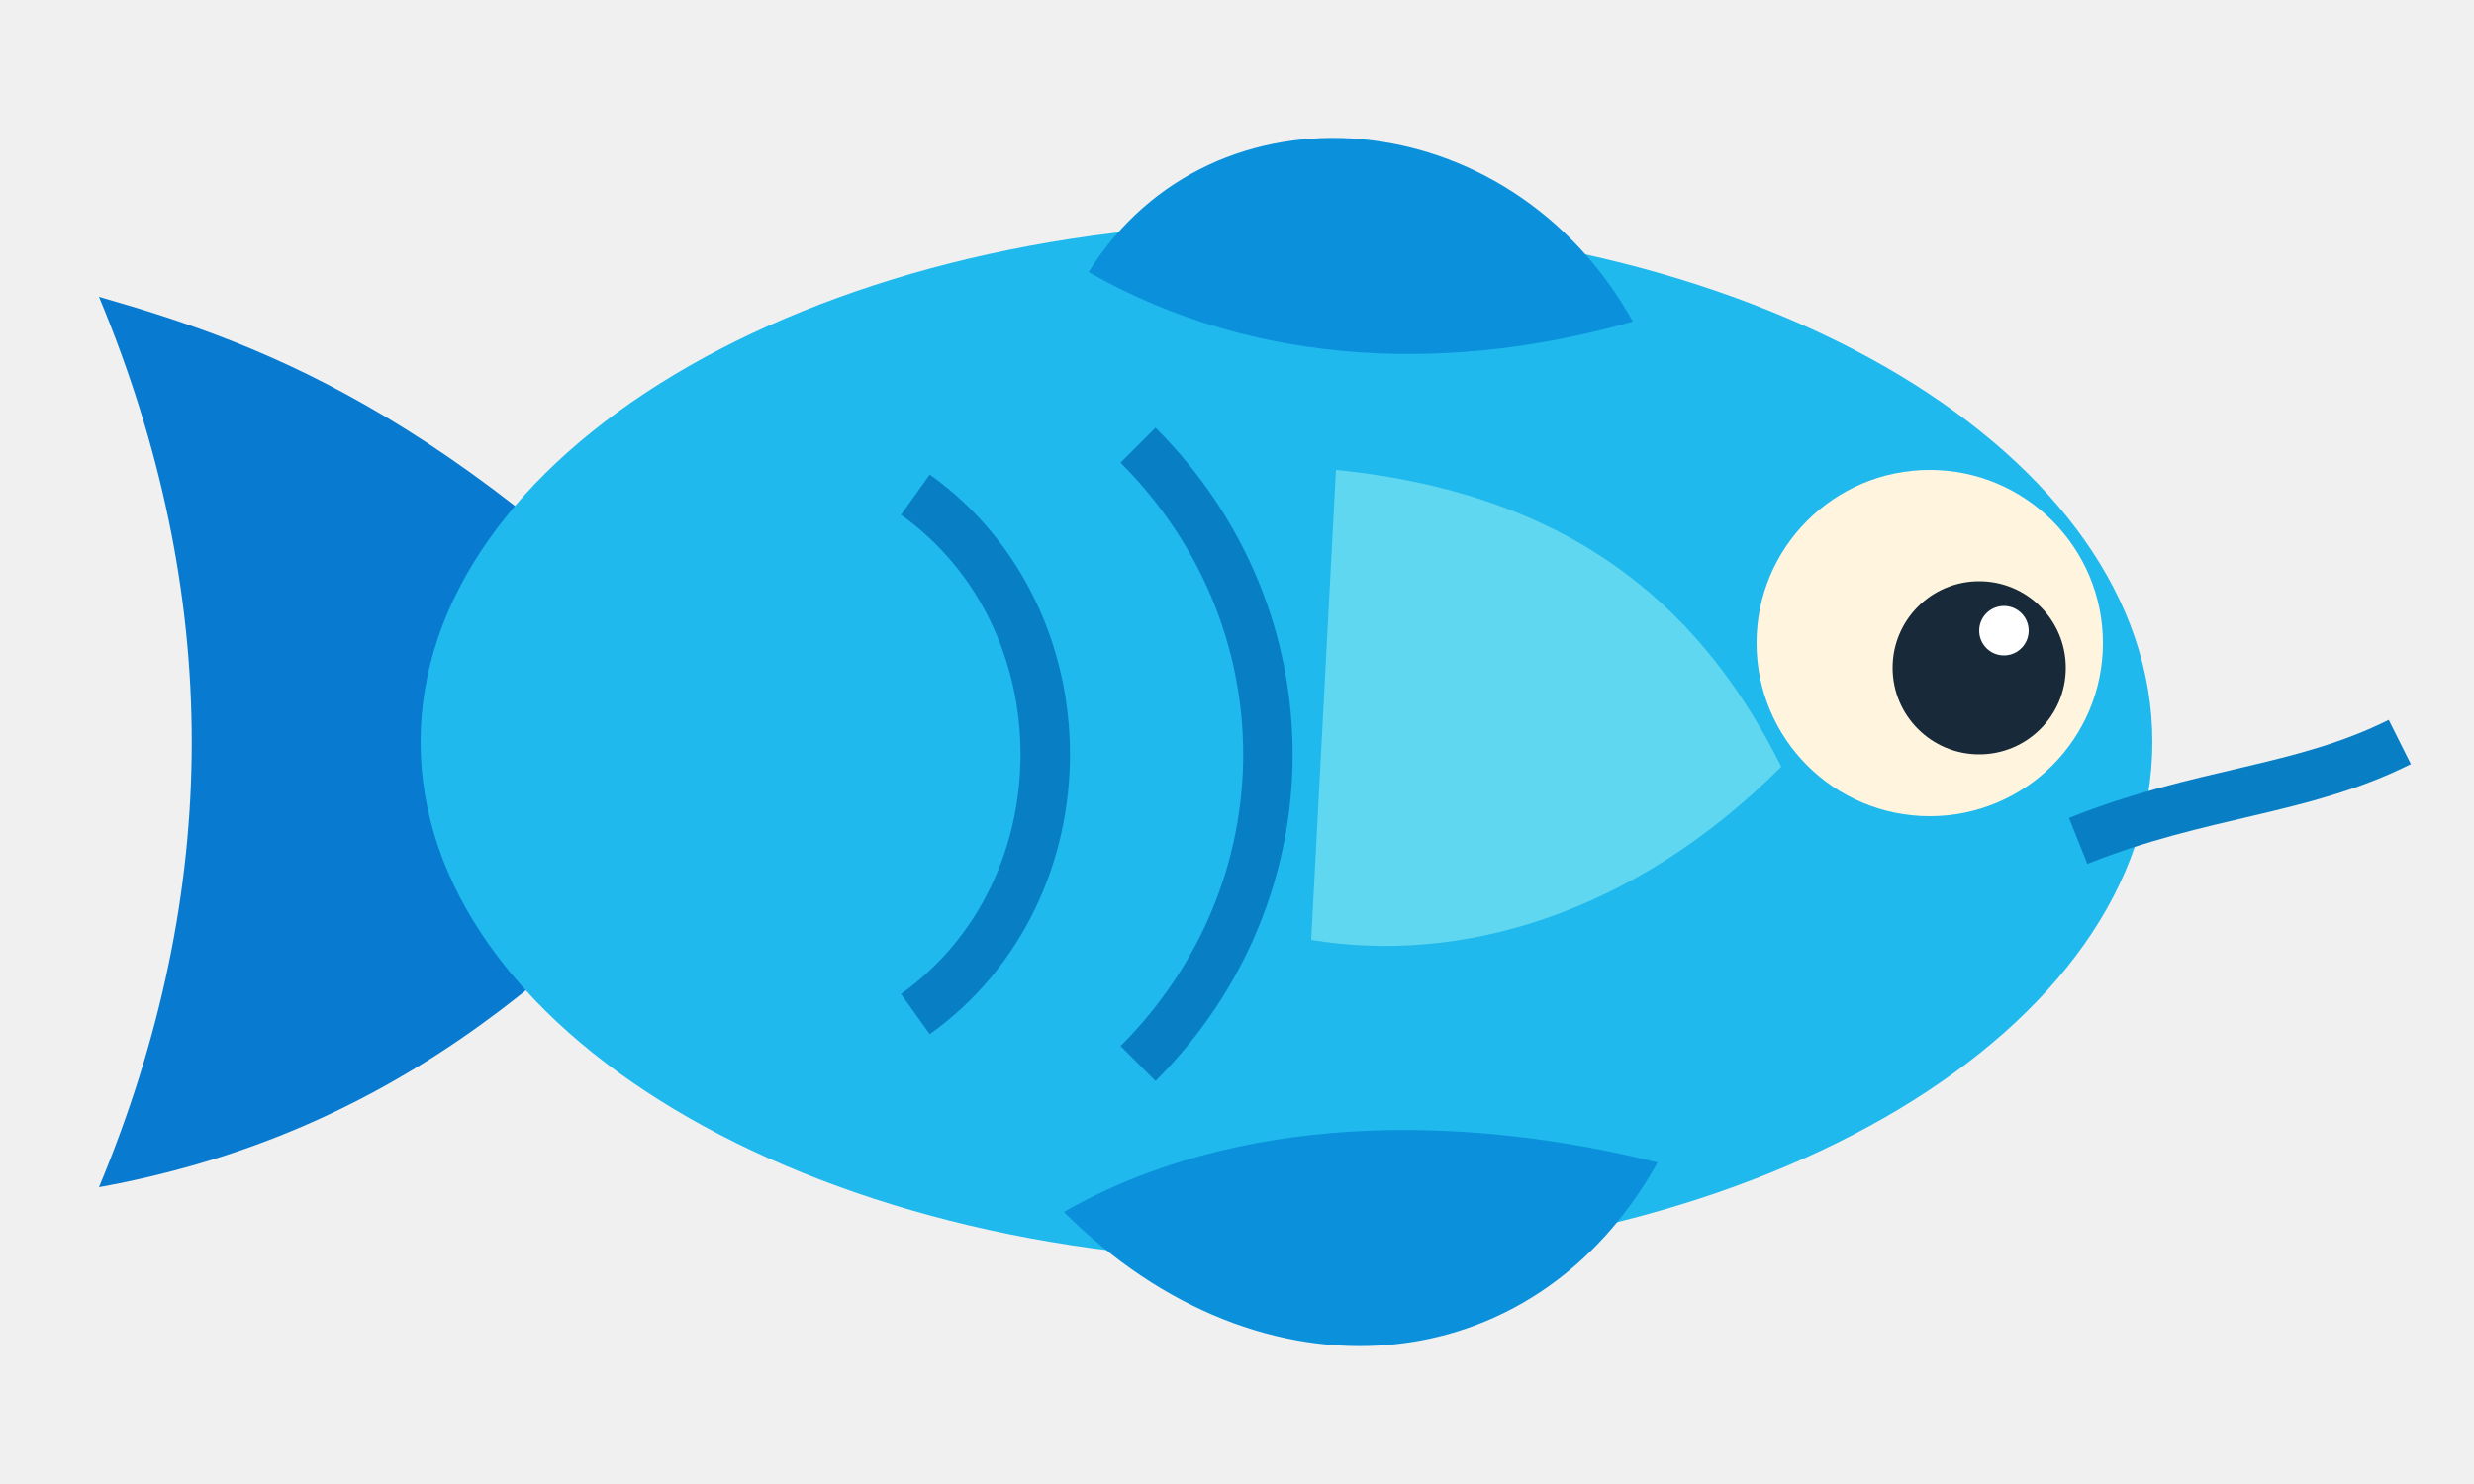
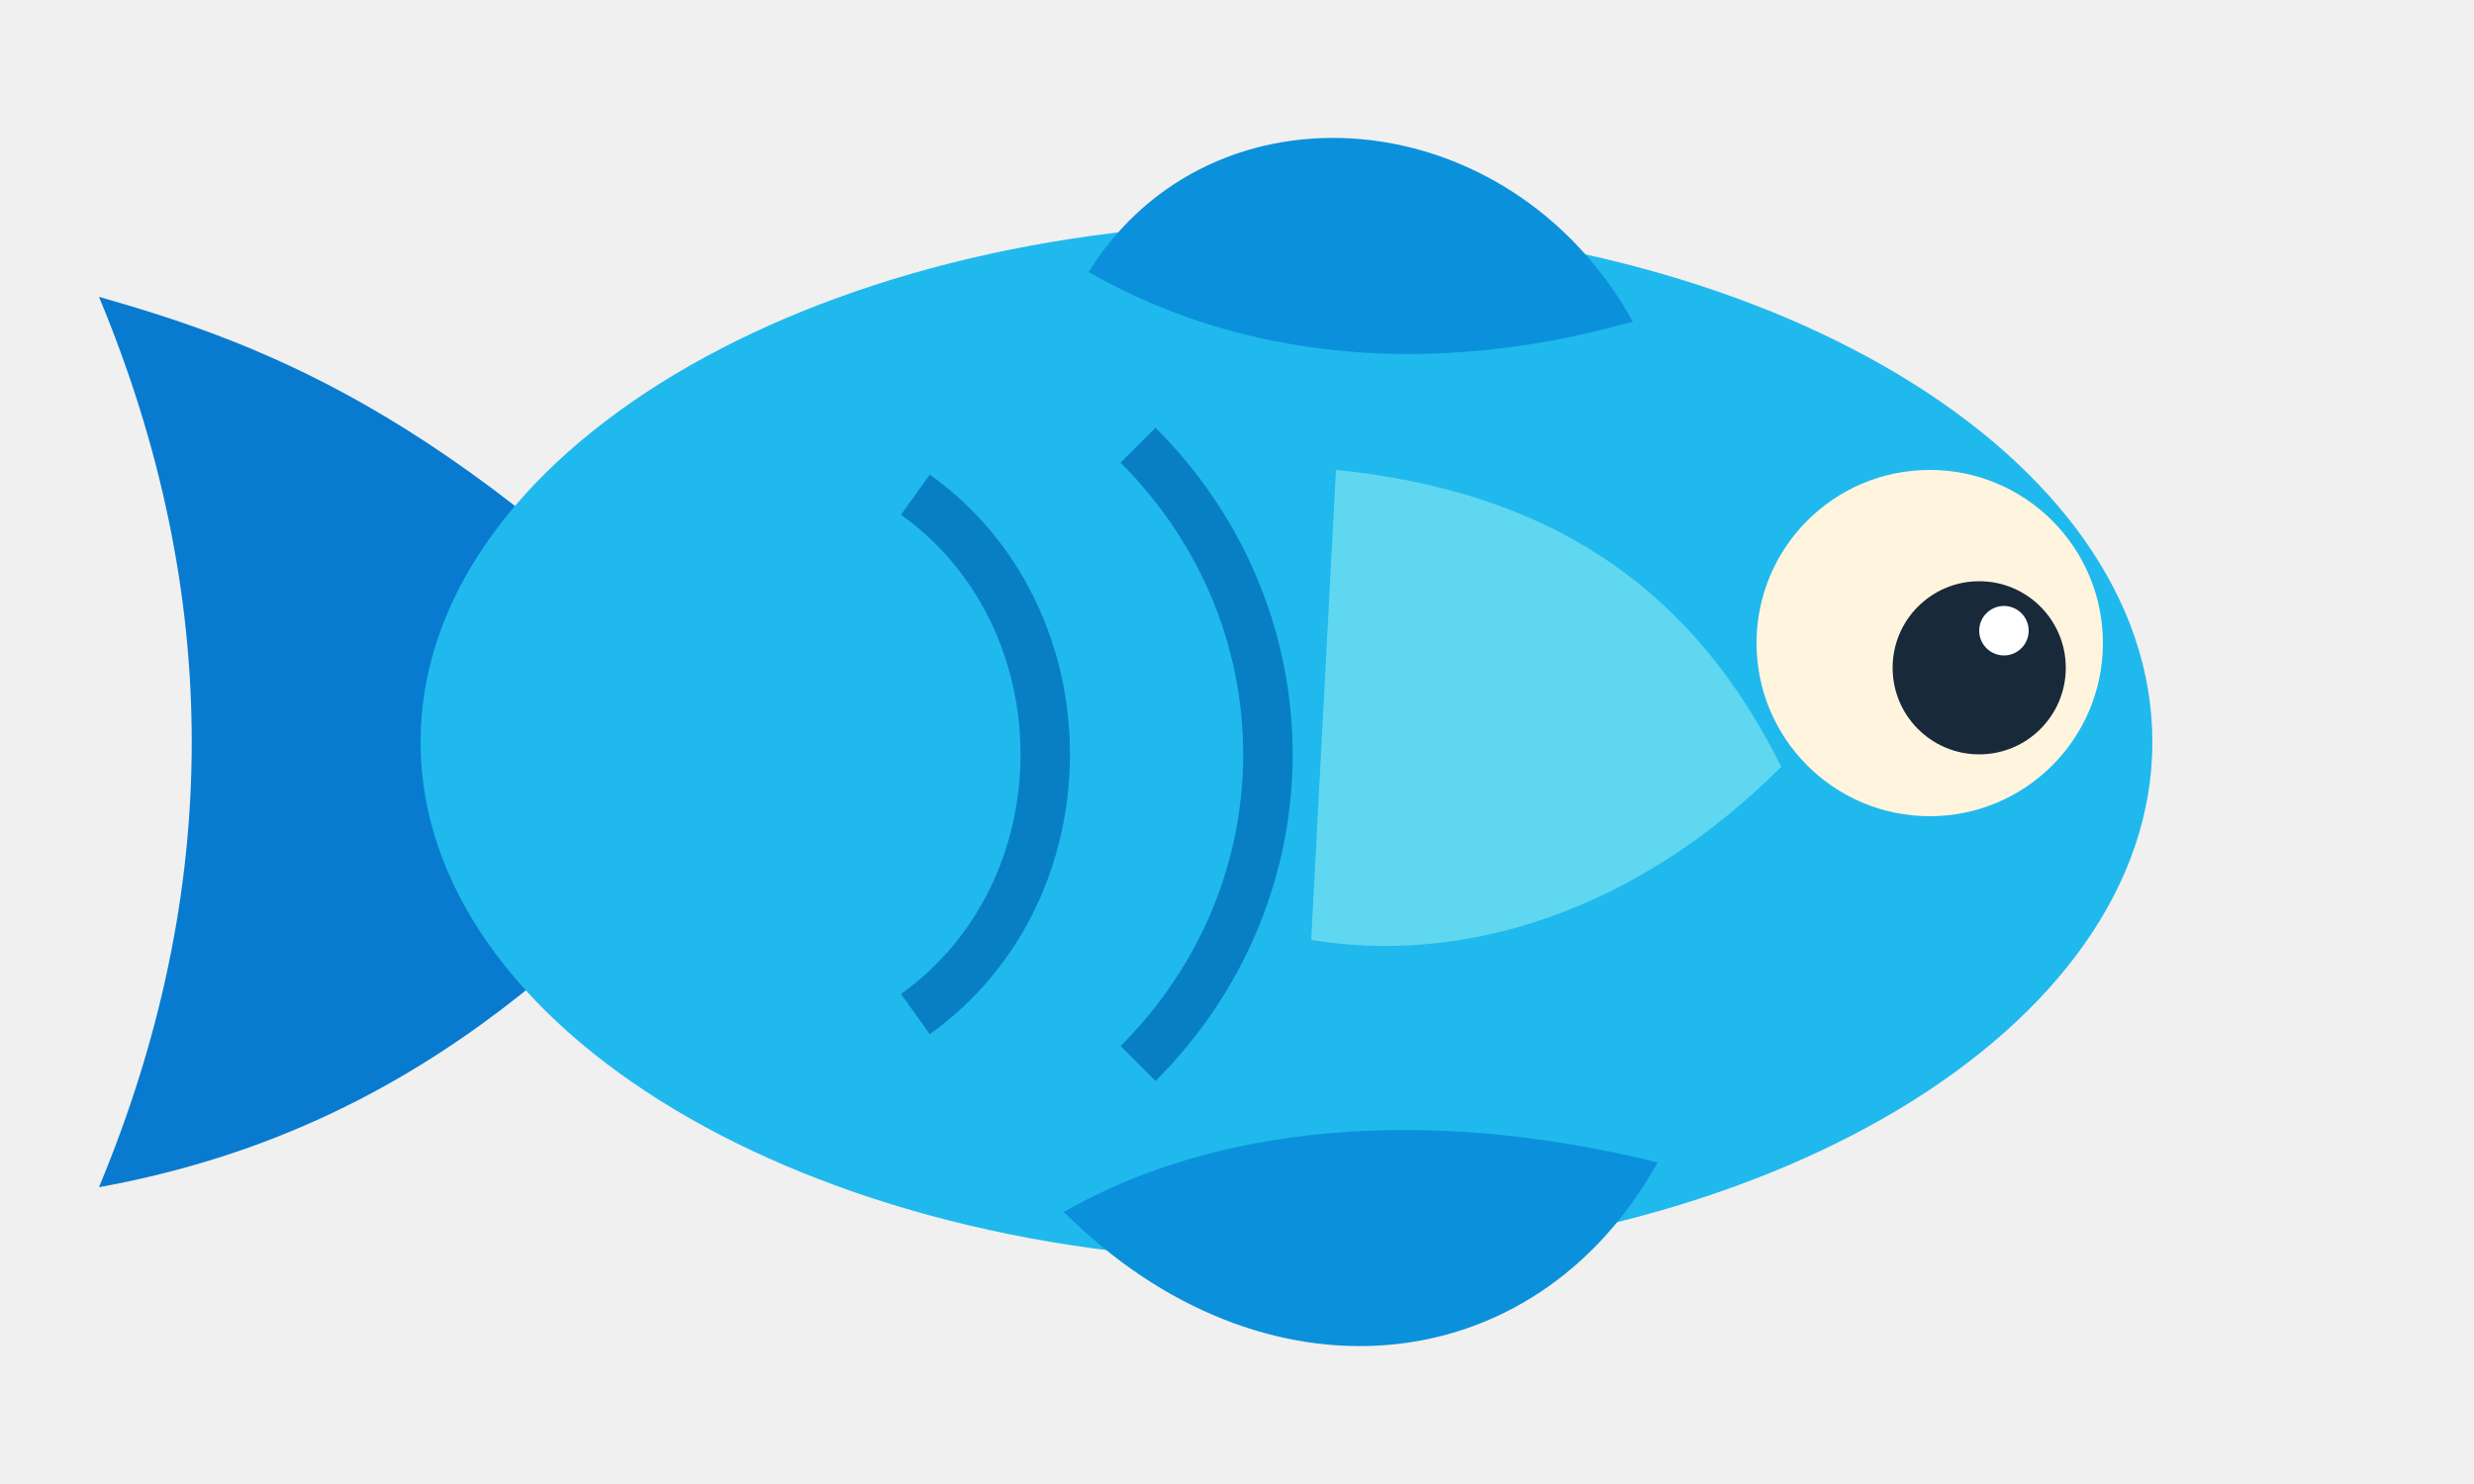
<svg xmlns="http://www.w3.org/2000/svg" viewBox="0 0 100 60" role="img" aria-label="Blue fish facing right">
  <path d="M31 30C19 17 11 14 4 12C9 24 9 36 4 48C15 46 23 40 31 30Z" fill="#087bd1" />
  <ellipse cx="52" cy="30" rx="35" ry="21" fill="#20b9ed" />
  <path d="M44 11C49 3 61 4 66 13C59 15 51 15 44 11Z" fill="#0b91db" />
  <path d="M43 49C51 57 62 56 67 47C59 45 50 45 43 49Z" fill="#0b91db" />
  <path d="M54 19C64 20 69 25 72 31C66 37 59 39 53 38" fill="#71def1" opacity=".8" />
  <path d="M37 20C44 25 44 36 37 41M46 18C53 25 53 36 46 43" fill="none" stroke="#087fc5" stroke-width="2" />
  <circle cx="78" cy="26" r="7" fill="#fff5df" />
  <circle cx="80" cy="27" r="3.5" fill="#182a3a" />
  <circle cx="81" cy="25.5" r="1" fill="#fff" />
-   <path d="M84 34C89 32 93 32 97 30" fill="none" stroke="#087fc5" stroke-width="2" />
</svg>
